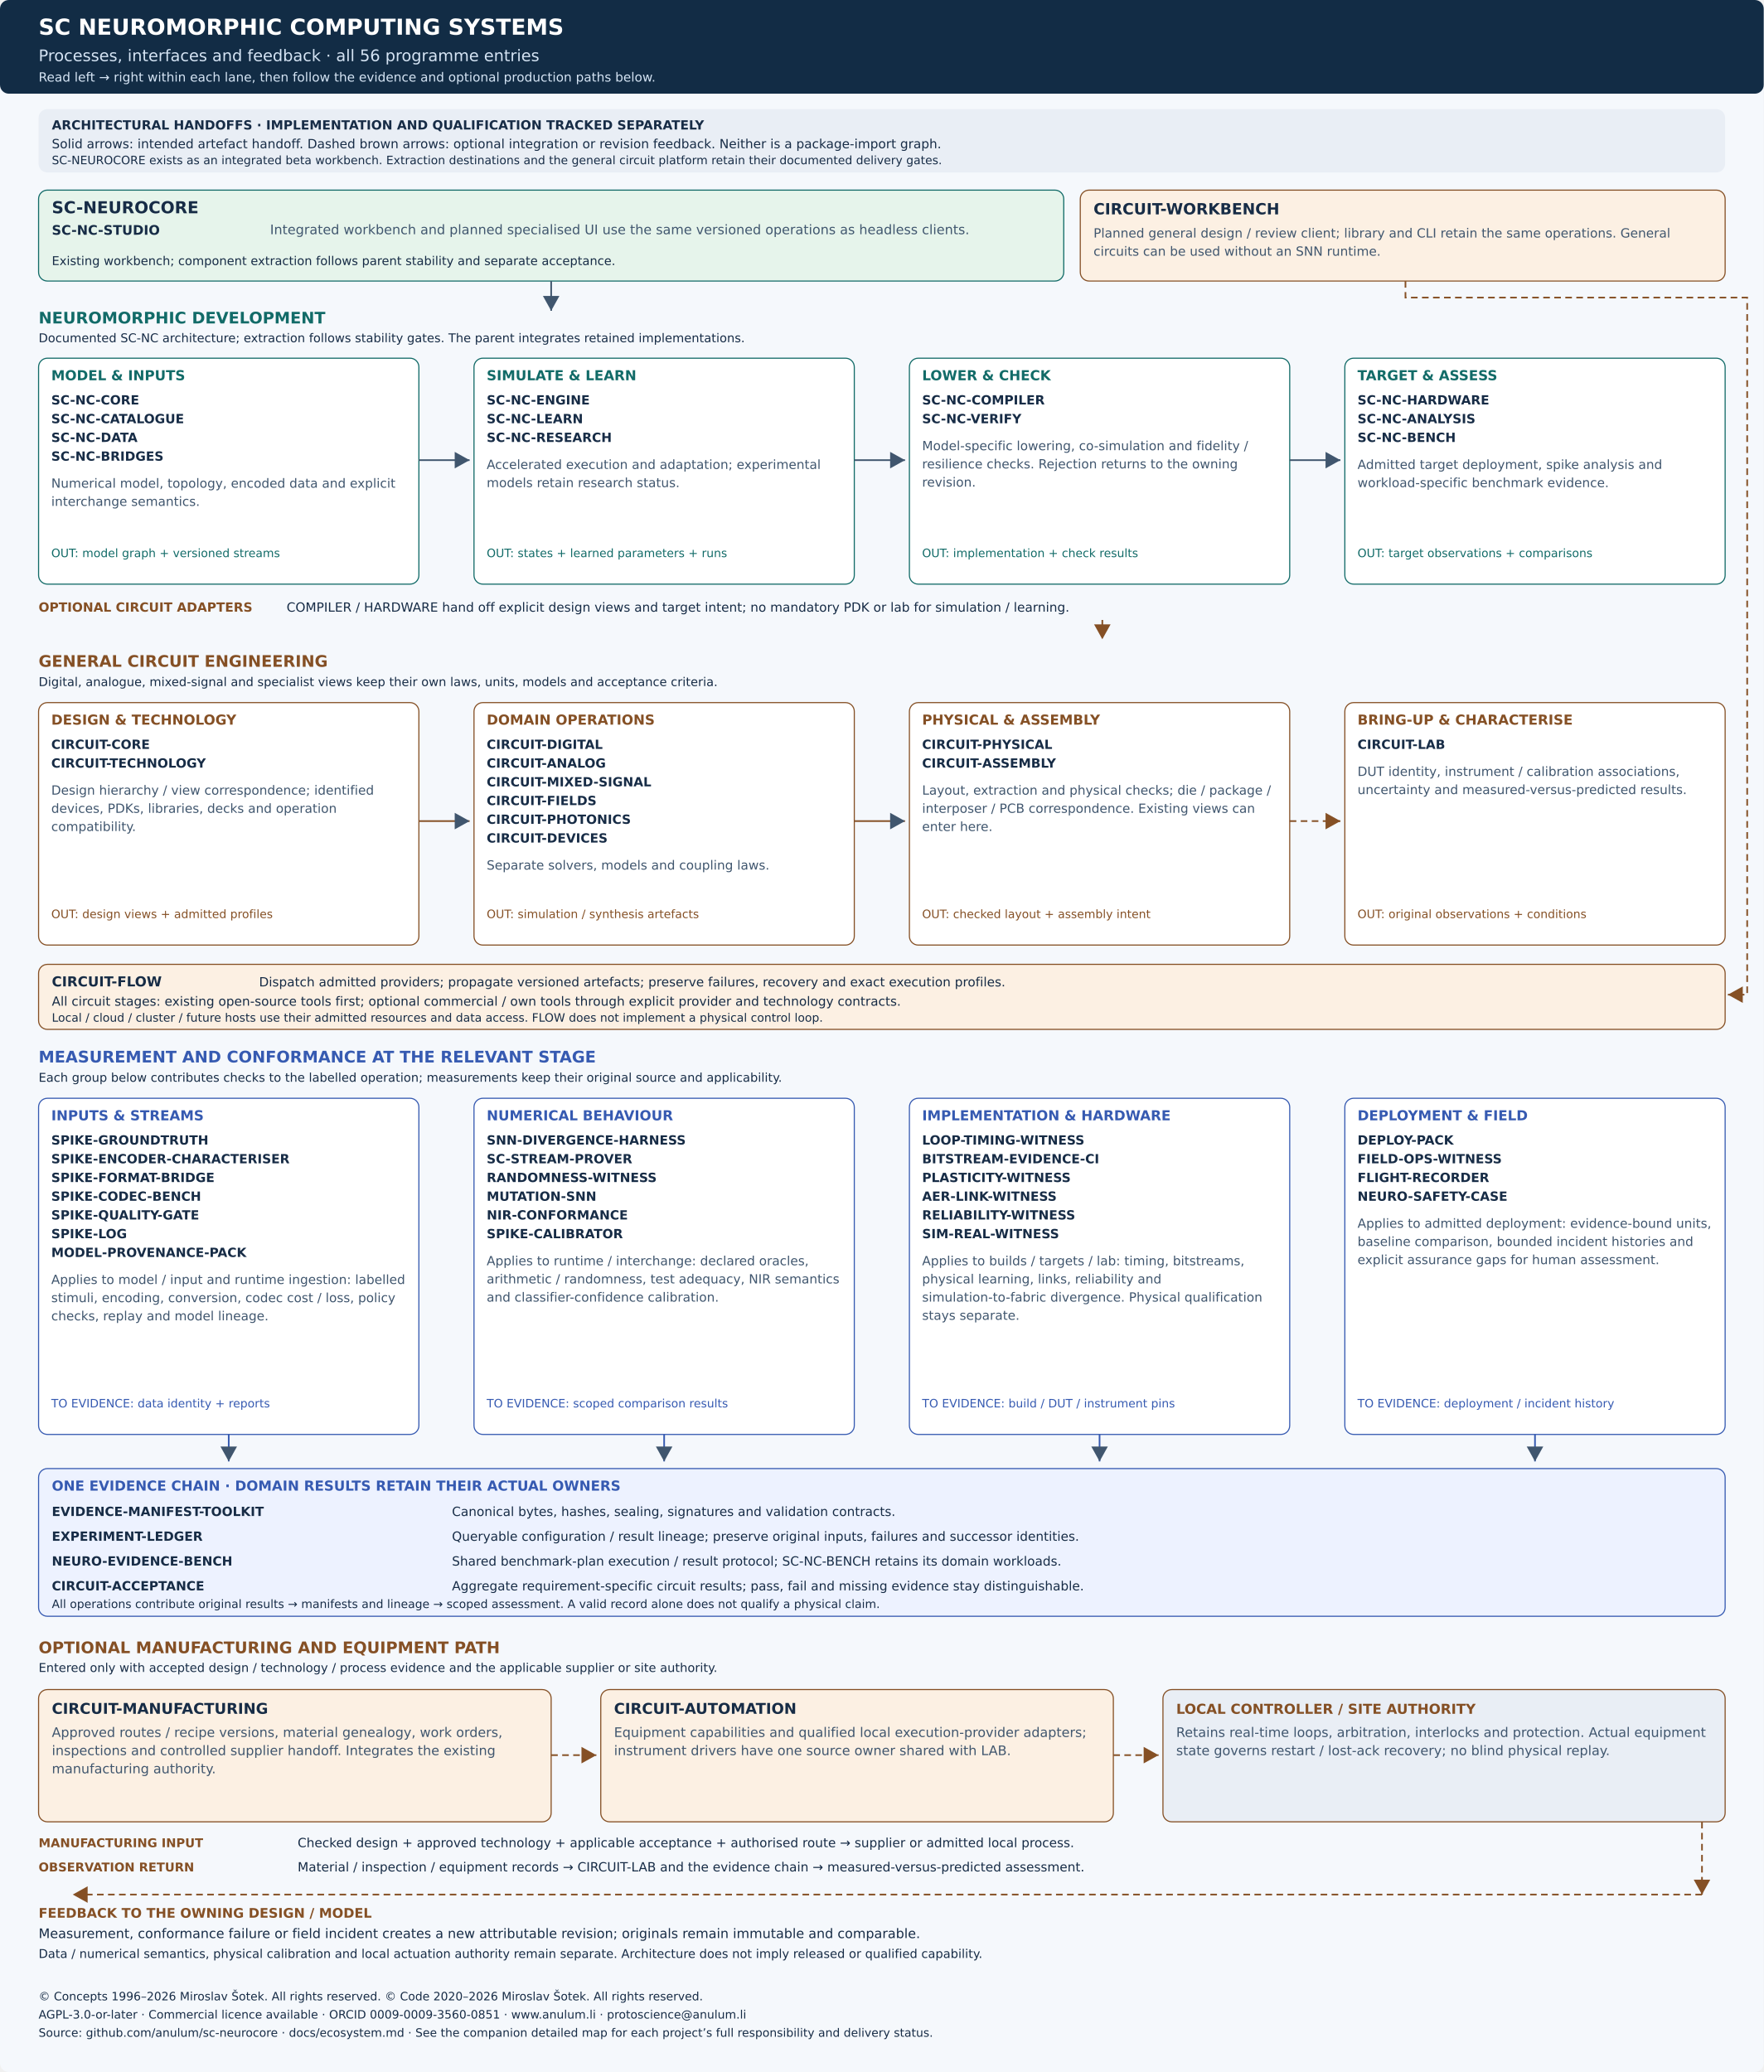
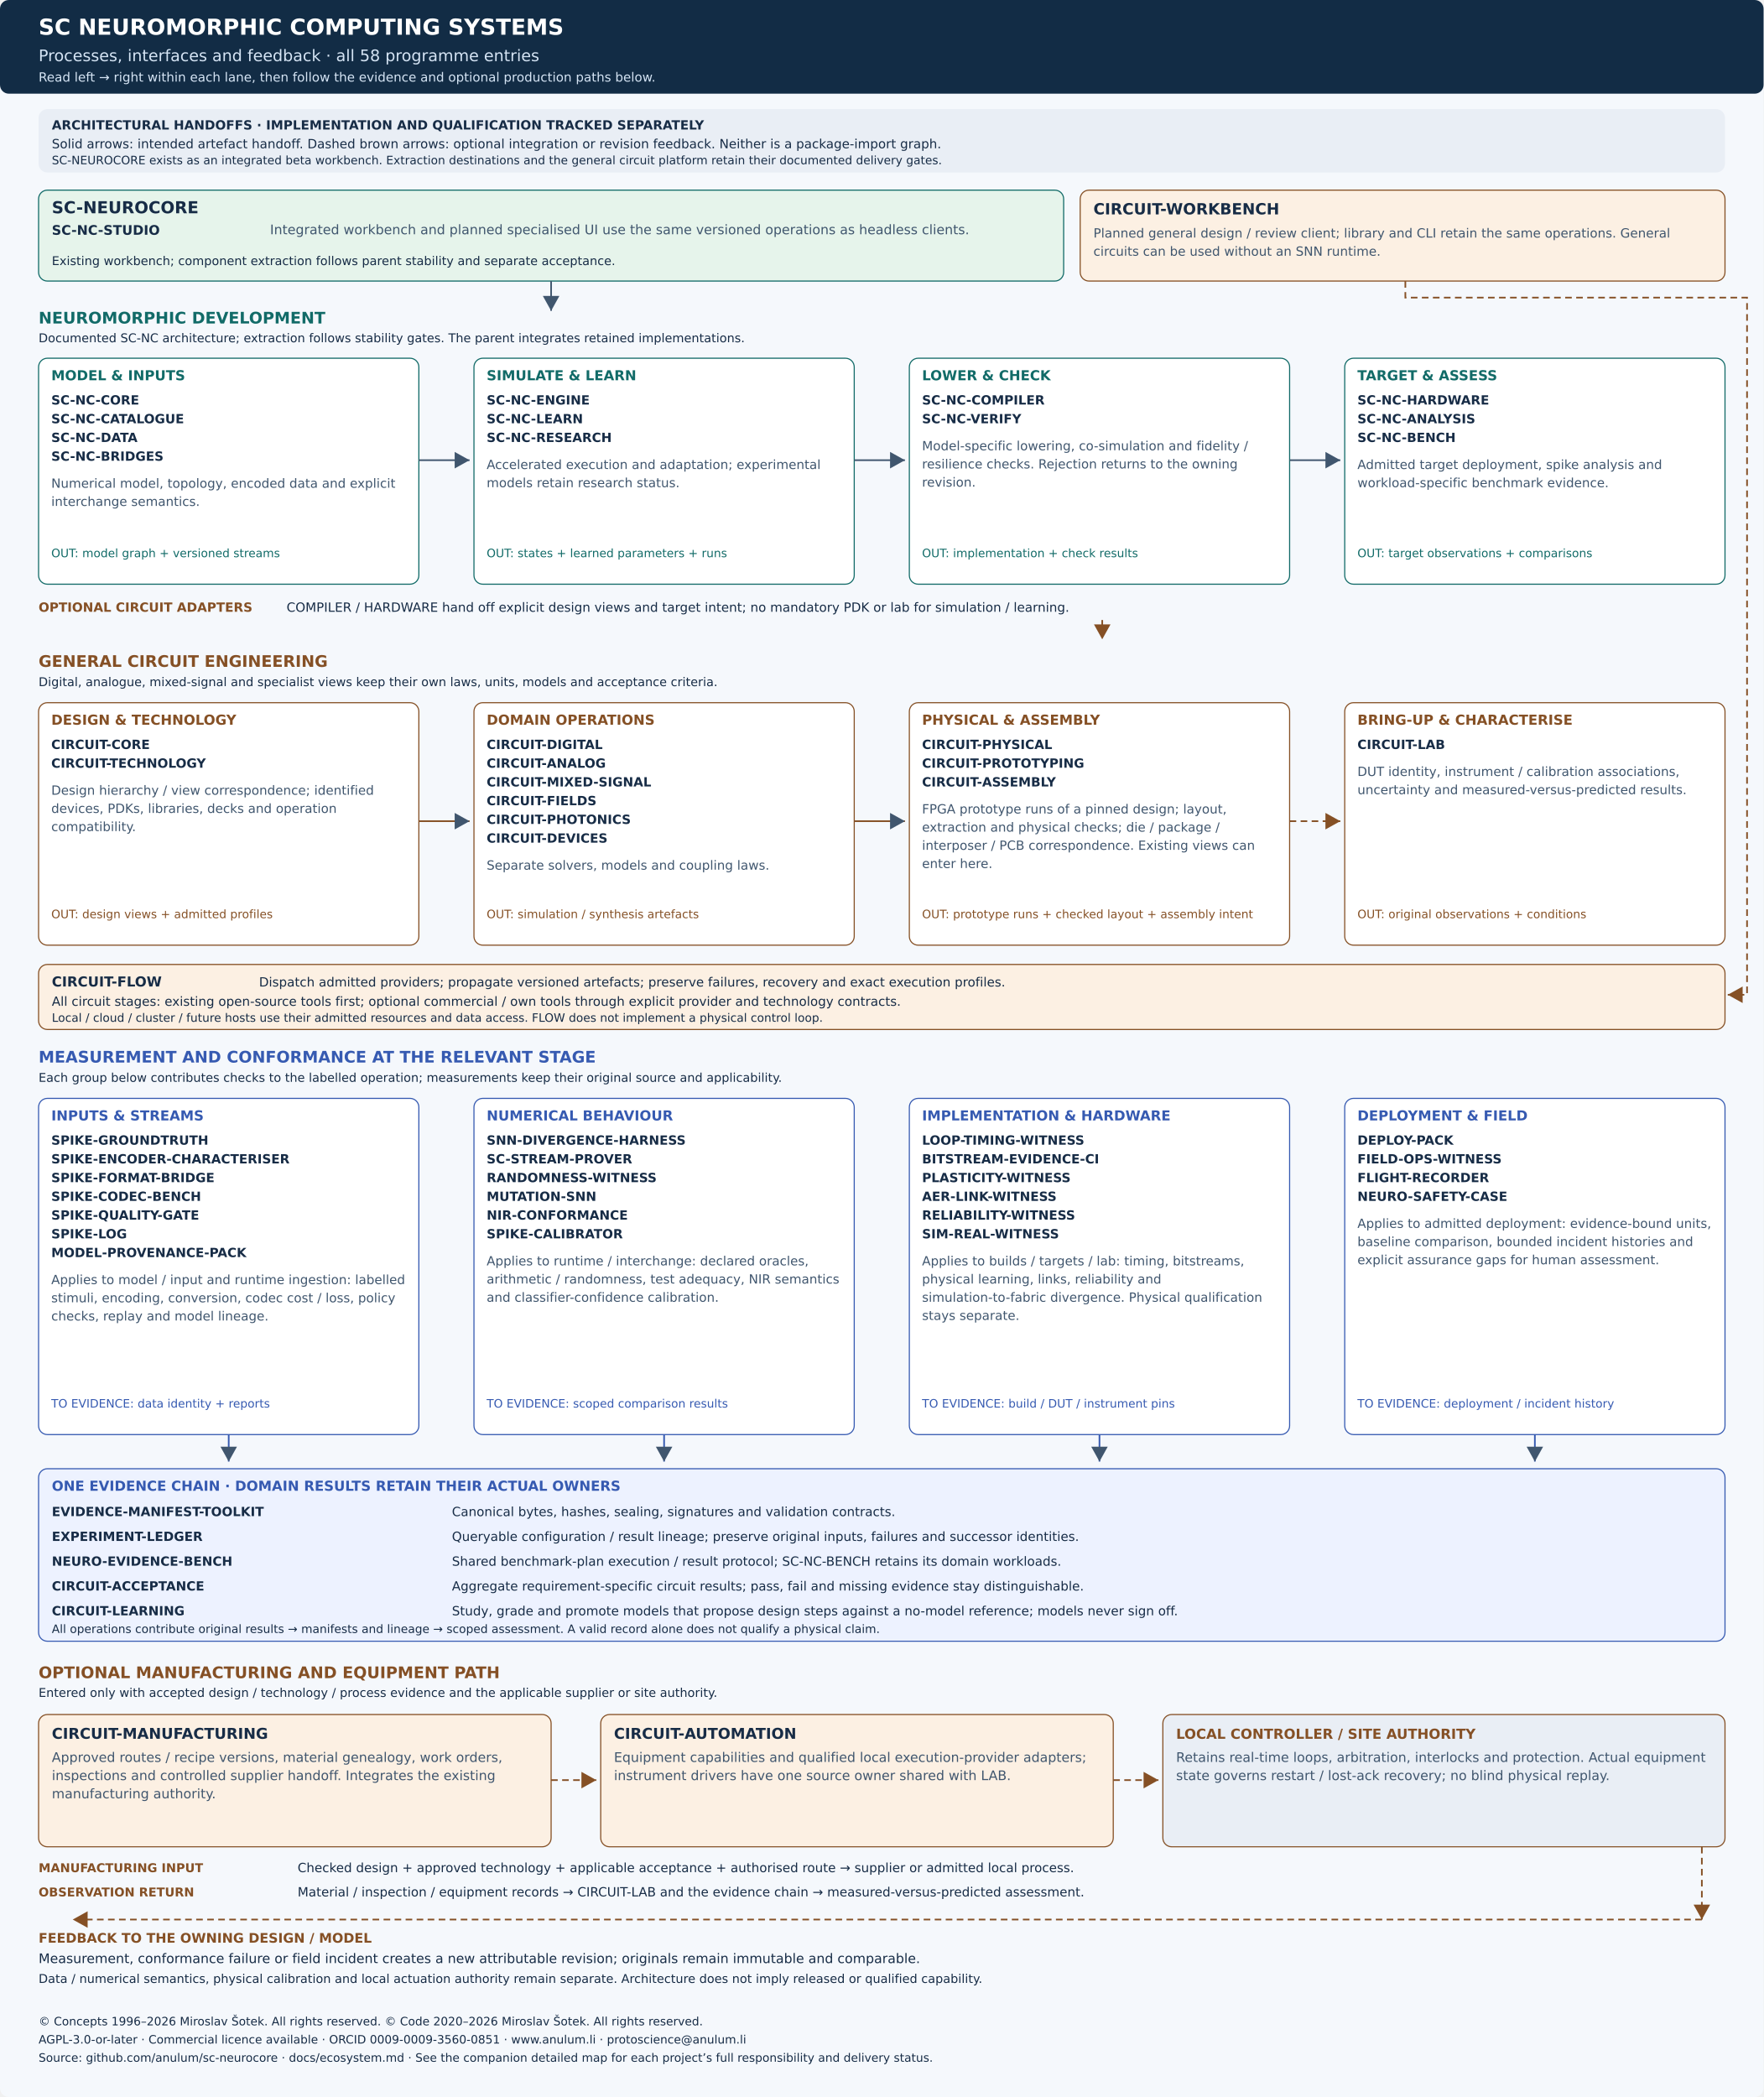
- <svg xmlns="http://www.w3.org/2000/svg" width="3200" height="3760" viewBox="0 0 3200 3760" role="img" aria-labelledby="title desc" xml:lang="en">
+ <svg xmlns="http://www.w3.org/2000/svg" width="3200" height="3805" viewBox="0 0 3200 3805" role="img" aria-labelledby="title desc" xml:lang="en">
  <style>text{font-family:DejaVu Sans,Arial,sans-serif}a{text-decoration:none}</style>
  <defs>
    <marker id="arrow" markerWidth="12" markerHeight="12" refX="9" refY="5" orient="auto">
      <path d="M0 0L9 5L0 10Z" fill="#40566e" />
    </marker>
    <marker id="feedback" markerWidth="12" markerHeight="12" refX="9" refY="5" orient="auto">
      <path d="M0 0L9 5L0 10Z" fill="#855025" />
    </marker>
  </defs>
-   <rect x="0" y="0" width="3200" height="3760" rx="16" fill="#f5f8fc" stroke="none" stroke-width="2" />
+   <rect x="0" y="0" width="3200" height="3805" rx="16" fill="#f5f8fc" stroke="none" stroke-width="2" />
  <rect x="0" y="0" width="3200" height="170" rx="16" fill="#122c45" stroke="none" stroke-width="2" />
  <text x="70" y="63" font-size="40" fill="#ffffff" font-weight="700">SC NEUROMORPHIC COMPUTING SYSTEMS</text>
-   <text x="70" y="111" font-size="29" fill="#d5e4f4" font-weight="400">Processes, interfaces and feedback · all 56 programme entries</text>
+   <text x="70" y="111" font-size="29" fill="#d5e4f4" font-weight="400">Processes, interfaces and feedback · all 58 programme entries</text>
  <text x="70" y="148" font-size="23" fill="#d5e4f4" font-weight="400">Read left → right within each lane, then follow the evidence and optional production paths below.</text>
  <rect x="70" y="198" width="3060" height="115" rx="16" fill="#e9eef5" stroke="none" stroke-width="2" />
  <text x="94" y="235" font-size="23" fill="#172c46" font-weight="700">ARCHITECTURAL HANDOFFS · IMPLEMENTATION AND QUALIFICATION TRACKED SEPARATELY</text>
  <text x="94" y="269" font-size="23" fill="#172c46" font-weight="400">Solid arrows: intended artefact handoff. Dashed brown arrows: optional integration or revision feedback. Neither is a package-import graph.</text>
  <text x="94" y="298" font-size="21" fill="#172c46" font-weight="400">SC-NEUROCORE exists as an integrated beta workbench. Extraction destinations and the general circuit platform retain their documented delivery gates.</text>
  <rect x="70" y="345" width="1860" height="165" rx="16" fill="#e6f4eb" stroke="#126b68" stroke-width="2" />
  <a href="https://github.com/anulum/sc-neurocore/blob/main/docs/ecosystem.md">
    <text x="94" y="387" font-size="30" fill="#172c46" font-weight="700">SC-NEUROCORE</text>
  </a>
  <a href="https://github.com/anulum/sc-neurocore/blob/main/docs/ecosystem.md">
    <text x="94" y="426" font-size="24" fill="#172c46" font-weight="700">SC-NC-STUDIO</text>
  </a>
  <text x="490" y="425" font-size="24" fill="#40566e" font-weight="400">Integrated workbench and planned specialised UI use the same versioned operations as headless clients.</text>
  <text x="94" y="481" font-size="22" fill="#172c46" font-weight="400">Existing workbench; component extraction follows parent stability and separate acceptance.</text>
  <rect x="1960" y="345" width="1170" height="165" rx="16" fill="#fcf0e3" stroke="#855025" stroke-width="2" />
  <a href="https://github.com/anulum/sc-neurocore/blob/main/docs/ecosystem.md">
    <text x="1984" y="389" font-size="28" fill="#172c46" font-weight="700">CIRCUIT-WORKBENCH</text>
  </a>
  <text x="1984" y="431" font-size="23" fill="#40566e" font-weight="400">Planned general design / review client; library and CLI retain the same operations. General</text>
  <text x="1984" y="464" font-size="23" fill="#40566e" font-weight="400">circuits can be used without an SNN runtime.</text>
  <path d="M1000 510 L1000 564" fill="none" stroke="#40566e" stroke-width="3" marker-end="url(#arrow)" />
  <path d="M2550 510 L2550 540 L3170 540 L3170 1805 L3135 1805" fill="none" stroke="#855025" stroke-width="3" stroke-dasharray="12 8" marker-end="url(#feedback)" />
  <text x="70" y="587" font-size="29" fill="#126b68" font-weight="700">NEUROMORPHIC DEVELOPMENT</text>
  <text x="70" y="621" font-size="22" fill="#172c46" font-weight="400">Documented SC-NC architecture; extraction follows stability gates. The parent integrates retained implementations.</text>
  <rect x="70" y="650" width="690" height="410" rx="16" fill="#ffffff" stroke="#126b68" stroke-width="2" />
  <text x="93" y="690" font-size="25" fill="#126b68" font-weight="700">MODEL &amp; INPUTS</text>
  <a href="https://github.com/anulum/sc-neurocore/blob/main/docs/ecosystem.md">
    <text x="93" y="734" font-size="23" fill="#172c46" font-weight="700">SC-NC-CORE</text>
  </a>
  <a href="https://github.com/anulum/sc-neurocore/blob/main/docs/ecosystem.md">
    <text x="93" y="768" font-size="23" fill="#172c46" font-weight="700">SC-NC-CATALOGUE</text>
  </a>
  <a href="https://github.com/anulum/sc-neurocore/blob/main/docs/ecosystem.md">
    <text x="93" y="802" font-size="23" fill="#172c46" font-weight="700">SC-NC-DATA</text>
  </a>
  <a href="https://github.com/anulum/sc-neurocore/blob/main/docs/ecosystem.md">
    <text x="93" y="836" font-size="23" fill="#172c46" font-weight="700">SC-NC-BRIDGES</text>
  </a>
  <text x="93" y="885" font-size="23" fill="#40566e" font-weight="400">Numerical model, topology, encoded data and explicit</text>
  <text x="93" y="918" font-size="23" fill="#40566e" font-weight="400">interchange semantics.</text>
  <text x="93" y="1011" font-size="21" fill="#126b68" font-weight="400">OUT: model graph + versioned streams</text>
  <rect x="860" y="650" width="690" height="410" rx="16" fill="#ffffff" stroke="#126b68" stroke-width="2" />
  <text x="883" y="690" font-size="25" fill="#126b68" font-weight="700">SIMULATE &amp; LEARN</text>
  <a href="https://github.com/anulum/sc-neurocore/blob/main/docs/ecosystem.md">
    <text x="883" y="734" font-size="23" fill="#172c46" font-weight="700">SC-NC-ENGINE</text>
  </a>
  <a href="https://github.com/anulum/sc-neurocore/blob/main/docs/ecosystem.md">
    <text x="883" y="768" font-size="23" fill="#172c46" font-weight="700">SC-NC-LEARN</text>
  </a>
  <a href="https://github.com/anulum/sc-neurocore/blob/main/docs/ecosystem.md">
    <text x="883" y="802" font-size="23" fill="#172c46" font-weight="700">SC-NC-RESEARCH</text>
  </a>
  <text x="883" y="851" font-size="23" fill="#40566e" font-weight="400">Accelerated execution and adaptation; experimental</text>
  <text x="883" y="884" font-size="23" fill="#40566e" font-weight="400">models retain research status.</text>
  <text x="883" y="1011" font-size="21" fill="#126b68" font-weight="400">OUT: states + learned parameters + runs</text>
  <rect x="1650" y="650" width="690" height="410" rx="16" fill="#ffffff" stroke="#126b68" stroke-width="2" />
  <text x="1673" y="690" font-size="25" fill="#126b68" font-weight="700">LOWER &amp; CHECK</text>
  <a href="https://github.com/anulum/sc-neurocore/blob/main/docs/ecosystem.md">
    <text x="1673" y="734" font-size="23" fill="#172c46" font-weight="700">SC-NC-COMPILER</text>
  </a>
  <a href="https://github.com/anulum/sc-neurocore/blob/main/docs/ecosystem.md">
    <text x="1673" y="768" font-size="23" fill="#172c46" font-weight="700">SC-NC-VERIFY</text>
  </a>
  <text x="1673" y="817" font-size="23" fill="#40566e" font-weight="400">Model-specific lowering, co-simulation and fidelity /</text>
  <text x="1673" y="850" font-size="23" fill="#40566e" font-weight="400">resilience checks. Rejection returns to the owning</text>
  <text x="1673" y="883" font-size="23" fill="#40566e" font-weight="400">revision.</text>
  <text x="1673" y="1011" font-size="21" fill="#126b68" font-weight="400">OUT: implementation + check results</text>
  <rect x="2440" y="650" width="690" height="410" rx="16" fill="#ffffff" stroke="#126b68" stroke-width="2" />
  <text x="2463" y="690" font-size="25" fill="#126b68" font-weight="700">TARGET &amp; ASSESS</text>
  <a href="https://github.com/anulum/sc-neurocore/blob/main/docs/ecosystem.md">
    <text x="2463" y="734" font-size="23" fill="#172c46" font-weight="700">SC-NC-HARDWARE</text>
  </a>
  <a href="https://github.com/anulum/sc-neurocore/blob/main/docs/ecosystem.md">
    <text x="2463" y="768" font-size="23" fill="#172c46" font-weight="700">SC-NC-ANALYSIS</text>
  </a>
  <a href="https://github.com/anulum/sc-neurocore/blob/main/docs/ecosystem.md">
    <text x="2463" y="802" font-size="23" fill="#172c46" font-weight="700">SC-NC-BENCH</text>
  </a>
  <text x="2463" y="851" font-size="23" fill="#40566e" font-weight="400">Admitted target deployment, spike analysis and</text>
  <text x="2463" y="884" font-size="23" fill="#40566e" font-weight="400">workload-specific benchmark evidence.</text>
  <text x="2463" y="1011" font-size="21" fill="#126b68" font-weight="400">OUT: target observations + comparisons</text>
  <path d="M760 835 L852 835" fill="none" stroke="#40566e" stroke-width="3" marker-end="url(#arrow)" />
  <path d="M1550 835 L1642 835" fill="none" stroke="#40566e" stroke-width="3" marker-end="url(#arrow)" />
  <path d="M2340 835 L2432 835" fill="none" stroke="#40566e" stroke-width="3" marker-end="url(#arrow)" />
  <text x="70" y="1110" font-size="23" fill="#855025" font-weight="700">OPTIONAL CIRCUIT ADAPTERS</text>
  <text x="520" y="1110" font-size="23" fill="#172c46" font-weight="400">COMPILER / HARDWARE hand off explicit design views and target intent; no mandatory PDK or lab for simulation / learning.</text>
  <path d="M2000 1125 L2000 1160" fill="none" stroke="#855025" stroke-width="3" marker-end="url(#feedback)" stroke-dasharray="12 8" />
  <text x="70" y="1210" font-size="29" fill="#855025" font-weight="700">GENERAL CIRCUIT ENGINEERING</text>
  <text x="70" y="1245" font-size="22" fill="#172c46" font-weight="400">Digital, analogue, mixed-signal and specialist views keep their own laws, units, models and acceptance criteria.</text>
  <rect x="70" y="1275" width="690" height="440" rx="16" fill="#ffffff" stroke="#855025" stroke-width="2" />
  <text x="93" y="1315" font-size="25" fill="#855025" font-weight="700">DESIGN &amp; TECHNOLOGY</text>
  <a href="https://github.com/anulum/sc-neurocore/blob/main/docs/ecosystem.md">
    <text x="93" y="1359" font-size="23" fill="#172c46" font-weight="700">CIRCUIT-CORE</text>
  </a>
  <a href="https://github.com/anulum/sc-neurocore/blob/main/docs/ecosystem.md">
    <text x="93" y="1393" font-size="23" fill="#172c46" font-weight="700">CIRCUIT-TECHNOLOGY</text>
  </a>
  <text x="93" y="1442" font-size="23" fill="#40566e" font-weight="400">Design hierarchy / view correspondence; identified</text>
  <text x="93" y="1475" font-size="23" fill="#40566e" font-weight="400">devices, PDKs, libraries, decks and operation</text>
  <text x="93" y="1508" font-size="23" fill="#40566e" font-weight="400">compatibility.</text>
  <text x="93" y="1666" font-size="21" fill="#855025" font-weight="400">OUT: design views + admitted profiles</text>
  <rect x="860" y="1275" width="690" height="440" rx="16" fill="#ffffff" stroke="#855025" stroke-width="2" />
  <text x="883" y="1315" font-size="25" fill="#855025" font-weight="700">DOMAIN OPERATIONS</text>
  <a href="https://github.com/anulum/sc-neurocore/blob/main/docs/ecosystem.md">
    <text x="883" y="1359" font-size="23" fill="#172c46" font-weight="700">CIRCUIT-DIGITAL</text>
  </a>
  <a href="https://github.com/anulum/sc-neurocore/blob/main/docs/ecosystem.md">
    <text x="883" y="1393" font-size="23" fill="#172c46" font-weight="700">CIRCUIT-ANALOG</text>
  </a>
  <a href="https://github.com/anulum/sc-neurocore/blob/main/docs/ecosystem.md">
    <text x="883" y="1427" font-size="23" fill="#172c46" font-weight="700">CIRCUIT-MIXED-SIGNAL</text>
  </a>
  <a href="https://github.com/anulum/sc-neurocore/blob/main/docs/ecosystem.md">
    <text x="883" y="1461" font-size="23" fill="#172c46" font-weight="700">CIRCUIT-FIELDS</text>
  </a>
  <a href="https://github.com/anulum/sc-neurocore/blob/main/docs/ecosystem.md">
    <text x="883" y="1495" font-size="23" fill="#172c46" font-weight="700">CIRCUIT-PHOTONICS</text>
  </a>
  <a href="https://github.com/anulum/sc-neurocore/blob/main/docs/ecosystem.md">
    <text x="883" y="1529" font-size="23" fill="#172c46" font-weight="700">CIRCUIT-DEVICES</text>
  </a>
  <text x="883" y="1578" font-size="23" fill="#40566e" font-weight="400">Separate solvers, models and coupling laws.</text>
  <text x="883" y="1666" font-size="21" fill="#855025" font-weight="400">OUT: simulation / synthesis artefacts</text>
  <rect x="1650" y="1275" width="690" height="440" rx="16" fill="#ffffff" stroke="#855025" stroke-width="2" />
  <text x="1673" y="1315" font-size="25" fill="#855025" font-weight="700">PHYSICAL &amp; ASSEMBLY</text>
  <a href="https://github.com/anulum/sc-neurocore/blob/main/docs/ecosystem.md">
    <text x="1673" y="1359" font-size="23" fill="#172c46" font-weight="700">CIRCUIT-PHYSICAL</text>
  </a>
  <a href="https://github.com/anulum/sc-neurocore/blob/main/docs/ecosystem.md">
-     <text x="1673" y="1393" font-size="23" fill="#172c46" font-weight="700">CIRCUIT-ASSEMBLY</text>
-   </a>
-   <text x="1673" y="1442" font-size="23" fill="#40566e" font-weight="400">Layout, extraction and physical checks; die / package /</text>
-   <text x="1673" y="1475" font-size="23" fill="#40566e" font-weight="400">interposer / PCB correspondence. Existing views can</text>
-   <text x="1673" y="1508" font-size="23" fill="#40566e" font-weight="400">enter here.</text>
-   <text x="1673" y="1666" font-size="21" fill="#855025" font-weight="400">OUT: checked layout + assembly intent</text>
+     <text x="1673" y="1393" font-size="23" fill="#172c46" font-weight="700">CIRCUIT-PROTOTYPING</text>
+   </a>
+   <a href="https://github.com/anulum/sc-neurocore/blob/main/docs/ecosystem.md">
+     <text x="1673" y="1427" font-size="23" fill="#172c46" font-weight="700">CIRCUIT-ASSEMBLY</text>
+   </a>
+   <text x="1673" y="1476" font-size="23" fill="#40566e" font-weight="400">FPGA prototype runs of a pinned design; layout,</text>
+   <text x="1673" y="1509" font-size="23" fill="#40566e" font-weight="400">extraction and physical checks; die / package /</text>
+   <text x="1673" y="1542" font-size="23" fill="#40566e" font-weight="400">interposer / PCB correspondence. Existing views can</text>
+   <text x="1673" y="1575" font-size="23" fill="#40566e" font-weight="400">enter here.</text>
+   <text x="1673" y="1666" font-size="21" fill="#855025" font-weight="400">OUT: prototype runs + checked layout + assembly intent</text>
  <rect x="2440" y="1275" width="690" height="440" rx="16" fill="#ffffff" stroke="#855025" stroke-width="2" />
  <text x="2463" y="1315" font-size="25" fill="#855025" font-weight="700">BRING-UP &amp; CHARACTERISE</text>
  <a href="https://github.com/anulum/sc-neurocore/blob/main/docs/ecosystem.md">
    <text x="2463" y="1359" font-size="23" fill="#172c46" font-weight="700">CIRCUIT-LAB</text>
  </a>
  <text x="2463" y="1408" font-size="23" fill="#40566e" font-weight="400">DUT identity, instrument / calibration associations,</text>
  <text x="2463" y="1441" font-size="23" fill="#40566e" font-weight="400">uncertainty and measured-versus-predicted results.</text>
  <text x="2463" y="1666" font-size="21" fill="#855025" font-weight="400">OUT: original observations + conditions</text>
  <path d="M760 1490 L852 1490" fill="none" stroke="#855025" stroke-width="3" marker-end="url(#arrow)" />
  <path d="M1550 1490 L1642 1490" fill="none" stroke="#855025" stroke-width="3" marker-end="url(#arrow)" />
  <path d="M2340 1490 L2432 1490" fill="none" stroke="#855025" stroke-width="3" marker-end="url(#feedback)" stroke-dasharray="12 8" />
  <rect x="70" y="1750" width="3060" height="118" rx="16" fill="#fcf0e3" stroke="#855025" stroke-width="2" />
  <a href="https://github.com/anulum/sc-neurocore/blob/main/docs/ecosystem.md">
    <text x="94" y="1790" font-size="25" fill="#172c46" font-weight="700">CIRCUIT-FLOW</text>
  </a>
  <text x="470" y="1790" font-size="23" fill="#172c46" font-weight="400">Dispatch admitted providers; propagate versioned artefacts; preserve failures, recovery and exact execution profiles.</text>
  <text x="94" y="1825" font-size="23" fill="#172c46" font-weight="400">All circuit stages: existing open-source tools first; optional commercial / own tools through explicit provider and technology contracts.</text>
  <text x="94" y="1854" font-size="21" fill="#172c46" font-weight="400">Local / cloud / cluster / future hosts use their admitted resources and data access. FLOW does not implement a physical control loop.</text>
  <text x="70" y="1928" font-size="29" fill="#365ab1" font-weight="700">MEASUREMENT AND CONFORMANCE AT THE RELEVANT STAGE</text>
  <text x="70" y="1963" font-size="22" fill="#172c46" font-weight="400">Each group below contributes checks to the labelled operation; measurements keep their original source and applicability.</text>
  <rect x="70" y="1993" width="690" height="610" rx="16" fill="#ffffff" stroke="#365ab1" stroke-width="2" />
  <text x="93" y="2033" font-size="25" fill="#365ab1" font-weight="700">INPUTS &amp; STREAMS</text>
  <a href="https://github.com/anulum/sc-neurocore/blob/main/docs/ecosystem.md">
    <text x="93" y="2077" font-size="23" fill="#172c46" font-weight="700">SPIKE-GROUNDTRUTH</text>
  </a>
  <a href="https://github.com/anulum/sc-neurocore/blob/main/docs/ecosystem.md">
    <text x="93" y="2111" font-size="23" fill="#172c46" font-weight="700">SPIKE-ENCODER-CHARACTERISER</text>
  </a>
  <a href="https://github.com/anulum/sc-neurocore/blob/main/docs/ecosystem.md">
    <text x="93" y="2145" font-size="23" fill="#172c46" font-weight="700">SPIKE-FORMAT-BRIDGE</text>
  </a>
  <a href="https://github.com/anulum/sc-neurocore/blob/main/docs/ecosystem.md">
    <text x="93" y="2179" font-size="23" fill="#172c46" font-weight="700">SPIKE-CODEC-BENCH</text>
  </a>
  <a href="https://github.com/anulum/sc-neurocore/blob/main/docs/ecosystem.md">
    <text x="93" y="2213" font-size="23" fill="#172c46" font-weight="700">SPIKE-QUALITY-GATE</text>
  </a>
  <a href="https://github.com/anulum/sc-neurocore/blob/main/docs/ecosystem.md">
    <text x="93" y="2247" font-size="23" fill="#172c46" font-weight="700">SPIKE-LOG</text>
  </a>
  <a href="https://github.com/anulum/sc-neurocore/blob/main/docs/ecosystem.md">
    <text x="93" y="2281" font-size="23" fill="#172c46" font-weight="700">MODEL-PROVENANCE-PACK</text>
  </a>
  <text x="93" y="2330" font-size="23" fill="#40566e" font-weight="400">Applies to model / input and runtime ingestion: labelled</text>
  <text x="93" y="2363" font-size="23" fill="#40566e" font-weight="400">stimuli, encoding, conversion, codec cost / loss, policy</text>
  <text x="93" y="2396" font-size="23" fill="#40566e" font-weight="400">checks, replay and model lineage.</text>
  <text x="93" y="2554" font-size="21" fill="#365ab1" font-weight="400">TO EVIDENCE: data identity + reports</text>
  <rect x="860" y="1993" width="690" height="610" rx="16" fill="#ffffff" stroke="#365ab1" stroke-width="2" />
  <text x="883" y="2033" font-size="25" fill="#365ab1" font-weight="700">NUMERICAL BEHAVIOUR</text>
  <a href="https://github.com/anulum/sc-neurocore/blob/main/docs/ecosystem.md">
    <text x="883" y="2077" font-size="23" fill="#172c46" font-weight="700">SNN-DIVERGENCE-HARNESS</text>
  </a>
  <a href="https://github.com/anulum/sc-neurocore/blob/main/docs/ecosystem.md">
    <text x="883" y="2111" font-size="23" fill="#172c46" font-weight="700">SC-STREAM-PROVER</text>
  </a>
  <a href="https://github.com/anulum/sc-neurocore/blob/main/docs/ecosystem.md">
    <text x="883" y="2145" font-size="23" fill="#172c46" font-weight="700">RANDOMNESS-WITNESS</text>
  </a>
  <a href="https://github.com/anulum/sc-neurocore/blob/main/docs/ecosystem.md">
    <text x="883" y="2179" font-size="23" fill="#172c46" font-weight="700">MUTATION-SNN</text>
  </a>
  <a href="https://github.com/anulum/sc-neurocore/blob/main/docs/ecosystem.md">
    <text x="883" y="2213" font-size="23" fill="#172c46" font-weight="700">NIR-CONFORMANCE</text>
  </a>
  <a href="https://github.com/anulum/sc-neurocore/blob/main/docs/ecosystem.md">
    <text x="883" y="2247" font-size="23" fill="#172c46" font-weight="700">SPIKE-CALIBRATOR</text>
  </a>
  <text x="883" y="2296" font-size="23" fill="#40566e" font-weight="400">Applies to runtime / interchange: declared oracles,</text>
  <text x="883" y="2329" font-size="23" fill="#40566e" font-weight="400">arithmetic / randomness, test adequacy, NIR semantics</text>
  <text x="883" y="2362" font-size="23" fill="#40566e" font-weight="400">and classifier-confidence calibration.</text>
  <text x="883" y="2554" font-size="21" fill="#365ab1" font-weight="400">TO EVIDENCE: scoped comparison results</text>
  <rect x="1650" y="1993" width="690" height="610" rx="16" fill="#ffffff" stroke="#365ab1" stroke-width="2" />
  <text x="1673" y="2033" font-size="25" fill="#365ab1" font-weight="700">IMPLEMENTATION &amp; HARDWARE</text>
  <a href="https://github.com/anulum/sc-neurocore/blob/main/docs/ecosystem.md">
    <text x="1673" y="2077" font-size="23" fill="#172c46" font-weight="700">LOOP-TIMING-WITNESS</text>
  </a>
  <a href="https://github.com/anulum/sc-neurocore/blob/main/docs/ecosystem.md">
    <text x="1673" y="2111" font-size="23" fill="#172c46" font-weight="700">BITSTREAM-EVIDENCE-CI</text>
  </a>
  <a href="https://github.com/anulum/sc-neurocore/blob/main/docs/ecosystem.md">
    <text x="1673" y="2145" font-size="23" fill="#172c46" font-weight="700">PLASTICITY-WITNESS</text>
  </a>
  <a href="https://github.com/anulum/sc-neurocore/blob/main/docs/ecosystem.md">
    <text x="1673" y="2179" font-size="23" fill="#172c46" font-weight="700">AER-LINK-WITNESS</text>
  </a>
  <a href="https://github.com/anulum/sc-neurocore/blob/main/docs/ecosystem.md">
    <text x="1673" y="2213" font-size="23" fill="#172c46" font-weight="700">RELIABILITY-WITNESS</text>
  </a>
  <a href="https://github.com/anulum/sc-neurocore/blob/main/docs/ecosystem.md">
    <text x="1673" y="2247" font-size="23" fill="#172c46" font-weight="700">SIM-REAL-WITNESS</text>
  </a>
  <text x="1673" y="2296" font-size="23" fill="#40566e" font-weight="400">Applies to builds / targets / lab: timing, bitstreams,</text>
  <text x="1673" y="2329" font-size="23" fill="#40566e" font-weight="400">physical learning, links, reliability and</text>
  <text x="1673" y="2362" font-size="23" fill="#40566e" font-weight="400">simulation-to-fabric divergence. Physical qualification</text>
  <text x="1673" y="2395" font-size="23" fill="#40566e" font-weight="400">stays separate.</text>
  <text x="1673" y="2554" font-size="21" fill="#365ab1" font-weight="400">TO EVIDENCE: build / DUT / instrument pins</text>
  <rect x="2440" y="1993" width="690" height="610" rx="16" fill="#ffffff" stroke="#365ab1" stroke-width="2" />
  <text x="2463" y="2033" font-size="25" fill="#365ab1" font-weight="700">DEPLOYMENT &amp; FIELD</text>
  <a href="https://github.com/anulum/sc-neurocore/blob/main/docs/ecosystem.md">
    <text x="2463" y="2077" font-size="23" fill="#172c46" font-weight="700">DEPLOY-PACK</text>
  </a>
  <a href="https://github.com/anulum/sc-neurocore/blob/main/docs/ecosystem.md">
    <text x="2463" y="2111" font-size="23" fill="#172c46" font-weight="700">FIELD-OPS-WITNESS</text>
  </a>
  <a href="https://github.com/anulum/sc-neurocore/blob/main/docs/ecosystem.md">
    <text x="2463" y="2145" font-size="23" fill="#172c46" font-weight="700">FLIGHT-RECORDER</text>
  </a>
  <a href="https://github.com/anulum/sc-neurocore/blob/main/docs/ecosystem.md">
    <text x="2463" y="2179" font-size="23" fill="#172c46" font-weight="700">NEURO-SAFETY-CASE</text>
  </a>
  <text x="2463" y="2228" font-size="23" fill="#40566e" font-weight="400">Applies to admitted deployment: evidence-bound units,</text>
  <text x="2463" y="2261" font-size="23" fill="#40566e" font-weight="400">baseline comparison, bounded incident histories and</text>
  <text x="2463" y="2294" font-size="23" fill="#40566e" font-weight="400">explicit assurance gaps for human assessment.</text>
  <text x="2463" y="2554" font-size="21" fill="#365ab1" font-weight="400">TO EVIDENCE: deployment / incident history</text>
  <path d="M415 2603 L415 2652" fill="none" stroke="#365ab1" stroke-width="3" marker-end="url(#arrow)" />
  <path d="M1205 2603 L1205 2652" fill="none" stroke="#365ab1" stroke-width="3" marker-end="url(#arrow)" />
  <path d="M1995 2603 L1995 2652" fill="none" stroke="#365ab1" stroke-width="3" marker-end="url(#arrow)" />
  <path d="M2785 2603 L2785 2652" fill="none" stroke="#365ab1" stroke-width="3" marker-end="url(#arrow)" />
-   <rect x="70" y="2665" width="3060" height="268" rx="16" fill="#edf2ff" stroke="#365ab1" stroke-width="2" />
+   <rect x="70" y="2665" width="3060" height="313" rx="16" fill="#edf2ff" stroke="#365ab1" stroke-width="2" />
  <text x="94" y="2705" font-size="25" fill="#365ab1" font-weight="700">ONE EVIDENCE CHAIN · DOMAIN RESULTS RETAIN THEIR ACTUAL OWNERS</text>
  <a href="https://github.com/anulum/sc-neurocore/blob/main/docs/ecosystem.md">
    <text x="94" y="2751" font-size="23" fill="#172c46" font-weight="700">EVIDENCE-MANIFEST-TOOLKIT</text>
  </a>
  <text x="820" y="2751" font-size="23" fill="#172c46" font-weight="400">Canonical bytes, hashes, sealing, signatures and validation contracts.</text>
  <a href="https://github.com/anulum/sc-neurocore/blob/main/docs/ecosystem.md">
    <text x="94" y="2796" font-size="23" fill="#172c46" font-weight="700">EXPERIMENT-LEDGER</text>
  </a>
  <text x="820" y="2796" font-size="23" fill="#172c46" font-weight="400">Queryable configuration / result lineage; preserve original inputs, failures and successor identities.</text>
  <a href="https://github.com/anulum/sc-neurocore/blob/main/docs/ecosystem.md">
    <text x="94" y="2841" font-size="23" fill="#172c46" font-weight="700">NEURO-EVIDENCE-BENCH</text>
  </a>
  <text x="820" y="2841" font-size="23" fill="#172c46" font-weight="400">Shared benchmark-plan execution / result protocol; SC-NC-BENCH retains its domain workloads.</text>
  <a href="https://github.com/anulum/sc-neurocore/blob/main/docs/ecosystem.md">
    <text x="94" y="2886" font-size="23" fill="#172c46" font-weight="700">CIRCUIT-ACCEPTANCE</text>
  </a>
  <text x="820" y="2886" font-size="23" fill="#172c46" font-weight="400">Aggregate requirement-specific circuit results; pass, fail and missing evidence stay distinguishable.</text>
-   <text x="94" y="2918" font-size="21" fill="#172c46" font-weight="400">All operations contribute original results → manifests and lineage → scoped assessment. A valid record alone does not qualify a physical claim.</text>
-   <text x="70" y="3000" font-size="29" fill="#855025" font-weight="700">OPTIONAL MANUFACTURING AND EQUIPMENT PATH</text>
-   <text x="70" y="3034" font-size="22" fill="#172c46" font-weight="400">Entered only with accepted design / technology / process evidence and the applicable supplier or site authority.</text>
-   <rect x="70" y="3066" width="930" height="240" rx="16" fill="#fcf0e3" stroke="#855025" stroke-width="2" />
-   <a href="https://github.com/anulum/sc-neurocore/blob/main/docs/ecosystem.md">
-     <text x="94" y="3110" font-size="27" fill="#172c46" font-weight="700">CIRCUIT-MANUFACTURING</text>
-   </a>
-   <text x="94" y="3152" font-size="24" fill="#40566e" font-weight="400">Approved routes / recipe versions, material genealogy, work orders,</text>
-   <text x="94" y="3185" font-size="24" fill="#40566e" font-weight="400">inspections and controlled supplier handoff. Integrates the existing</text>
-   <text x="94" y="3218" font-size="24" fill="#40566e" font-weight="400">manufacturing authority.</text>
-   <rect x="1090" y="3066" width="930" height="240" rx="16" fill="#fcf0e3" stroke="#855025" stroke-width="2" />
-   <a href="https://github.com/anulum/sc-neurocore/blob/main/docs/ecosystem.md">
-     <text x="1114" y="3110" font-size="27" fill="#172c46" font-weight="700">CIRCUIT-AUTOMATION</text>
-   </a>
-   <text x="1114" y="3152" font-size="24" fill="#40566e" font-weight="400">Equipment capabilities and qualified local execution-provider adapters;</text>
-   <text x="1114" y="3185" font-size="24" fill="#40566e" font-weight="400">instrument drivers have one source owner shared with LAB.</text>
-   <rect x="2110" y="3066" width="1020" height="240" rx="16" fill="#e9eef5" stroke="#855025" stroke-width="2" />
-   <text x="2134" y="3110" font-size="25" fill="#855025" font-weight="700">LOCAL CONTROLLER / SITE AUTHORITY</text>
-   <text x="2134" y="3152" font-size="24" fill="#40566e" font-weight="400">Retains real-time loops, arbitration, interlocks and protection. Actual equipment</text>
-   <text x="2134" y="3185" font-size="24" fill="#40566e" font-weight="400">state governs restart / lost-ack recovery; no blind physical replay.</text>
-   <path d="M1000 3185 L1082 3185" fill="none" stroke="#855025" stroke-width="3" marker-end="url(#feedback)" stroke-dasharray="12 8" />
-   <path d="M2020 3185 L2102 3185" fill="none" stroke="#855025" stroke-width="3" marker-end="url(#feedback)" stroke-dasharray="12 8" />
-   <text x="70" y="3352" font-size="22" fill="#855025" font-weight="700">MANUFACTURING INPUT</text>
-   <text x="540" y="3352" font-size="23" fill="#172c46" font-weight="400">Checked design + approved technology + applicable acceptance + authorised route → supplier or admitted local process.</text>
-   <text x="70" y="3396" font-size="22" fill="#855025" font-weight="700">OBSERVATION RETURN</text>
-   <text x="540" y="3396" font-size="23" fill="#172c46" font-weight="400">Material / inspection / equipment records → CIRCUIT-LAB and the evidence chain → measured-versus-predicted assessment.</text>
-   <path d="M3088 3306 L3088 3438" fill="none" stroke="#855025" stroke-width="3" marker-end="url(#feedback)" stroke-dasharray="12 8" />
-   <path d="M3088 3438 L132 3438" fill="none" stroke="#855025" stroke-width="3" marker-end="url(#feedback)" stroke-dasharray="12 8" />
-   <text x="70" y="3480" font-size="24" fill="#855025" font-weight="700">FEEDBACK TO THE OWNING DESIGN / MODEL</text>
-   <text x="70" y="3517" font-size="24" fill="#172c46" font-weight="400">Measurement, conformance failure or field incident creates a new attributable revision; originals remain immutable and comparable.</text>
-   <text x="70" y="3553" font-size="22" fill="#172c46" font-weight="400">Data / numerical semantics, physical calibration and local actuation authority remain separate. Architecture does not imply released or qualified capability.</text>
-   <text x="70" y="3630" font-size="21" fill="#172c46" font-weight="400">© Concepts 1996–2026 Miroslav Šotek. All rights reserved.  © Code 2020–2026 Miroslav Šotek. All rights reserved.</text>
-   <text x="70" y="3663" font-size="21" fill="#172c46" font-weight="400">AGPL-3.0-or-later · Commercial licence available · ORCID 0009-0009-3560-0851 · www.anulum.li · protoscience@anulum.li</text>
-   <text x="70" y="3696" font-size="21" fill="#172c46" font-weight="400">Source: github.com/anulum/sc-neurocore · docs/ecosystem.md · See the companion detailed map for each project’s full responsibility and delivery status.</text>
+   <a href="https://github.com/anulum/sc-neurocore/blob/main/docs/ecosystem.md">
+     <text x="94" y="2931" font-size="23" fill="#172c46" font-weight="700">CIRCUIT-LEARNING</text>
+   </a>
+   <text x="820" y="2931" font-size="23" fill="#172c46" font-weight="400">Study, grade and promote models that propose design steps against a no-model reference; models never sign off.</text>
+   <text x="94" y="2963" font-size="21" fill="#172c46" font-weight="400">All operations contribute original results → manifests and lineage → scoped assessment. A valid record alone does not qualify a physical claim.</text>
+   <text x="70" y="3045" font-size="29" fill="#855025" font-weight="700">OPTIONAL MANUFACTURING AND EQUIPMENT PATH</text>
+   <text x="70" y="3079" font-size="22" fill="#172c46" font-weight="400">Entered only with accepted design / technology / process evidence and the applicable supplier or site authority.</text>
+   <rect x="70" y="3111" width="930" height="240" rx="16" fill="#fcf0e3" stroke="#855025" stroke-width="2" />
+   <a href="https://github.com/anulum/sc-neurocore/blob/main/docs/ecosystem.md">
+     <text x="94" y="3155" font-size="27" fill="#172c46" font-weight="700">CIRCUIT-MANUFACTURING</text>
+   </a>
+   <text x="94" y="3197" font-size="24" fill="#40566e" font-weight="400">Approved routes / recipe versions, material genealogy, work orders,</text>
+   <text x="94" y="3230" font-size="24" fill="#40566e" font-weight="400">inspections and controlled supplier handoff. Integrates the existing</text>
+   <text x="94" y="3263" font-size="24" fill="#40566e" font-weight="400">manufacturing authority.</text>
+   <rect x="1090" y="3111" width="930" height="240" rx="16" fill="#fcf0e3" stroke="#855025" stroke-width="2" />
+   <a href="https://github.com/anulum/sc-neurocore/blob/main/docs/ecosystem.md">
+     <text x="1114" y="3155" font-size="27" fill="#172c46" font-weight="700">CIRCUIT-AUTOMATION</text>
+   </a>
+   <text x="1114" y="3197" font-size="24" fill="#40566e" font-weight="400">Equipment capabilities and qualified local execution-provider adapters;</text>
+   <text x="1114" y="3230" font-size="24" fill="#40566e" font-weight="400">instrument drivers have one source owner shared with LAB.</text>
+   <rect x="2110" y="3111" width="1020" height="240" rx="16" fill="#e9eef5" stroke="#855025" stroke-width="2" />
+   <text x="2134" y="3155" font-size="25" fill="#855025" font-weight="700">LOCAL CONTROLLER / SITE AUTHORITY</text>
+   <text x="2134" y="3197" font-size="24" fill="#40566e" font-weight="400">Retains real-time loops, arbitration, interlocks and protection. Actual equipment</text>
+   <text x="2134" y="3230" font-size="24" fill="#40566e" font-weight="400">state governs restart / lost-ack recovery; no blind physical replay.</text>
+   <path d="M1000 3230L1082 3230" fill="none" stroke="#855025" stroke-width="3" marker-end="url(#feedback)" stroke-dasharray="12 8" />
+   <path d="M2020 3230L2102 3230" fill="none" stroke="#855025" stroke-width="3" marker-end="url(#feedback)" stroke-dasharray="12 8" />
+   <text x="70" y="3397" font-size="22" fill="#855025" font-weight="700">MANUFACTURING INPUT</text>
+   <text x="540" y="3397" font-size="23" fill="#172c46" font-weight="400">Checked design + approved technology + applicable acceptance + authorised route → supplier or admitted local process.</text>
+   <text x="70" y="3441" font-size="22" fill="#855025" font-weight="700">OBSERVATION RETURN</text>
+   <text x="540" y="3441" font-size="23" fill="#172c46" font-weight="400">Material / inspection / equipment records → CIRCUIT-LAB and the evidence chain → measured-versus-predicted assessment.</text>
+   <path d="M3088 3351L3088 3483" fill="none" stroke="#855025" stroke-width="3" marker-end="url(#feedback)" stroke-dasharray="12 8" />
+   <path d="M3088 3483L132 3483" fill="none" stroke="#855025" stroke-width="3" marker-end="url(#feedback)" stroke-dasharray="12 8" />
+   <text x="70" y="3525" font-size="24" fill="#855025" font-weight="700">FEEDBACK TO THE OWNING DESIGN / MODEL</text>
+   <text x="70" y="3562" font-size="24" fill="#172c46" font-weight="400">Measurement, conformance failure or field incident creates a new attributable revision; originals remain immutable and comparable.</text>
+   <text x="70" y="3598" font-size="22" fill="#172c46" font-weight="400">Data / numerical semantics, physical calibration and local actuation authority remain separate. Architecture does not imply released or qualified capability.</text>
+   <text x="70" y="3675" font-size="21" fill="#172c46" font-weight="400">© Concepts 1996–2026 Miroslav Šotek. All rights reserved.  © Code 2020–2026 Miroslav Šotek. All rights reserved.</text>
+   <text x="70" y="3708" font-size="21" fill="#172c46" font-weight="400">AGPL-3.0-or-later · Commercial licence available · ORCID 0009-0009-3560-0851 · www.anulum.li · protoscience@anulum.li</text>
+   <text x="70" y="3741" font-size="21" fill="#172c46" font-weight="400">Source: github.com/anulum/sc-neurocore · docs/ecosystem.md · See the companion detailed map for each project’s full responsibility and delivery status.</text>
</svg>
